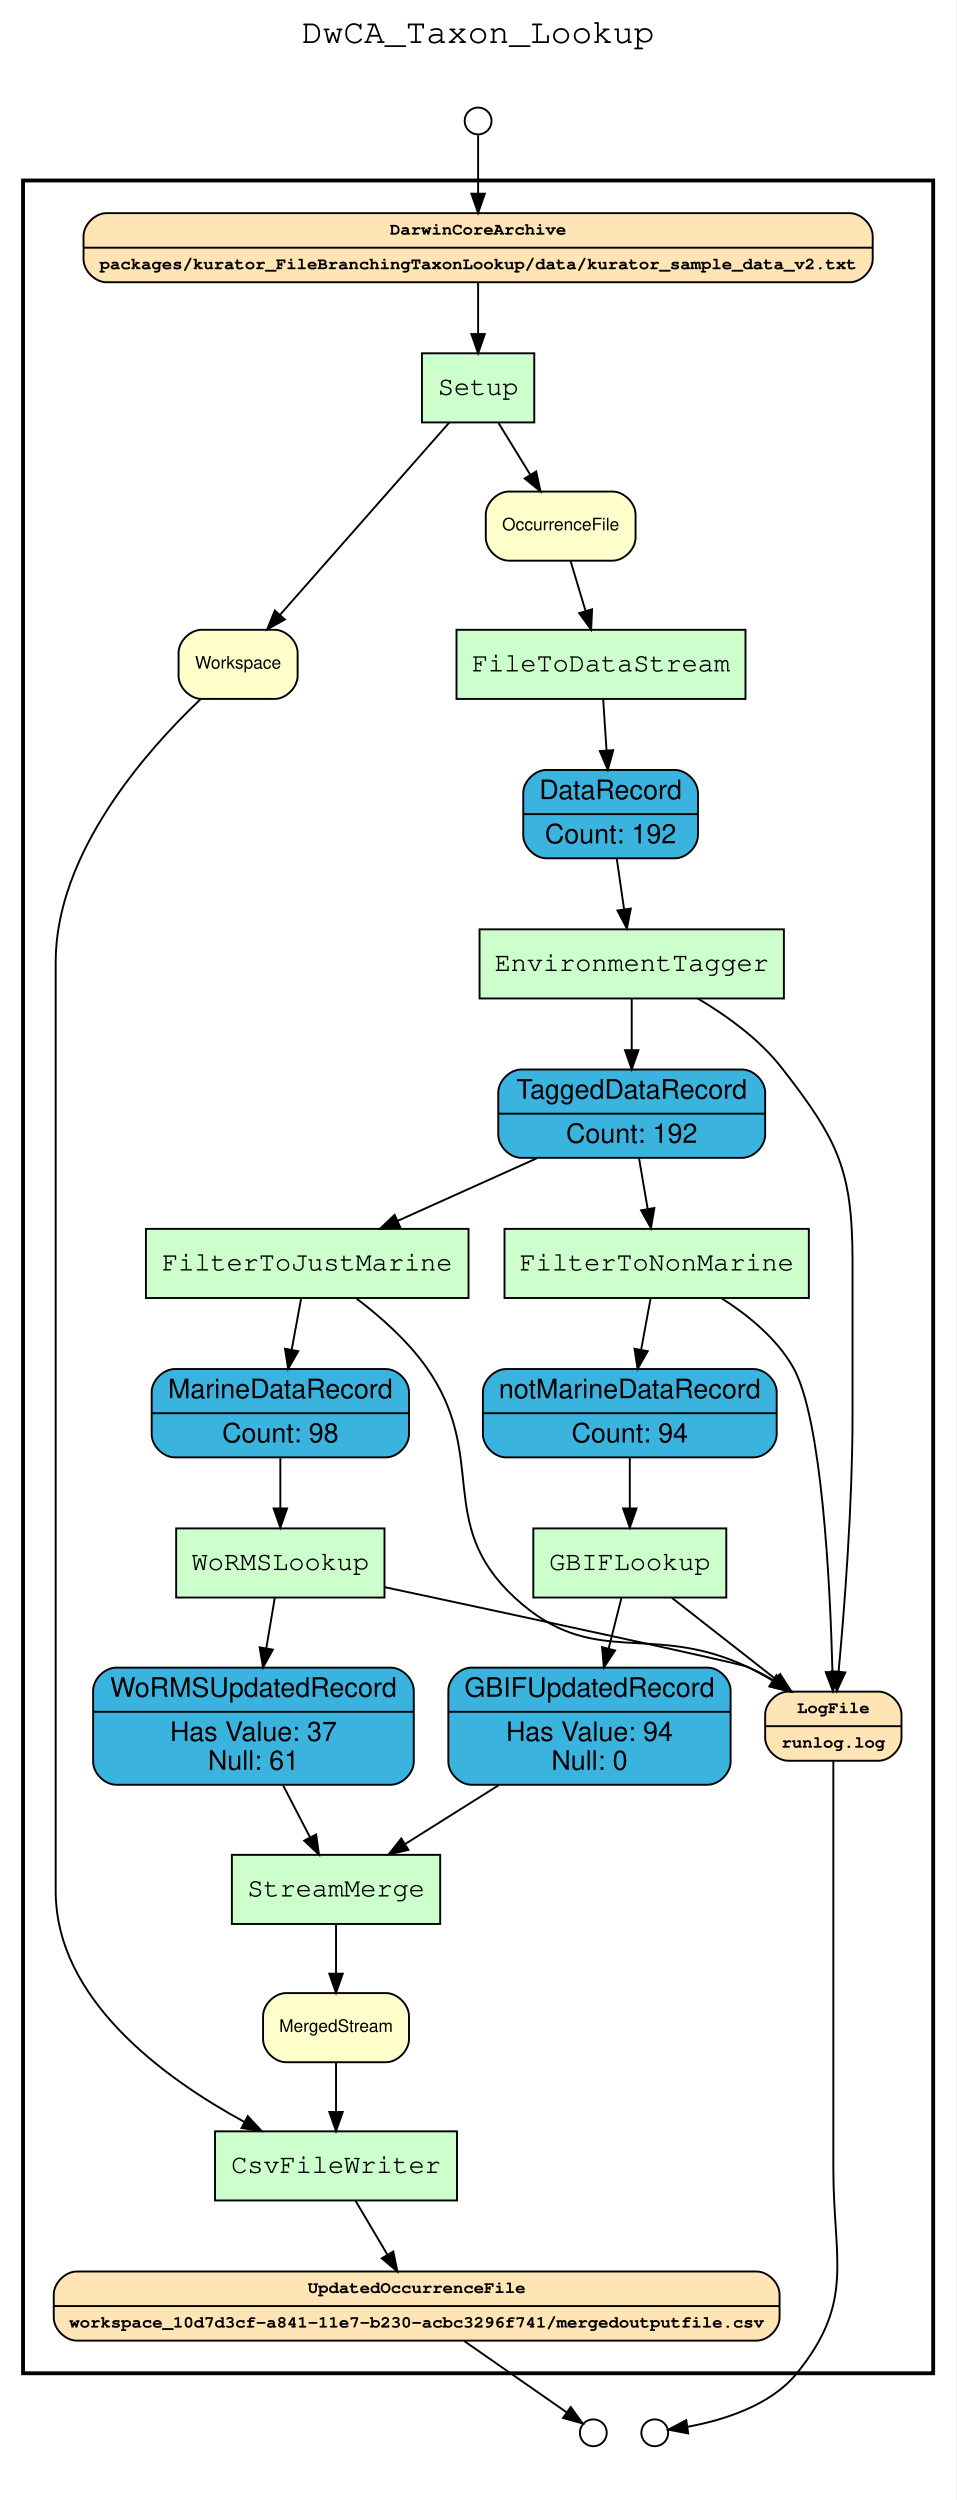
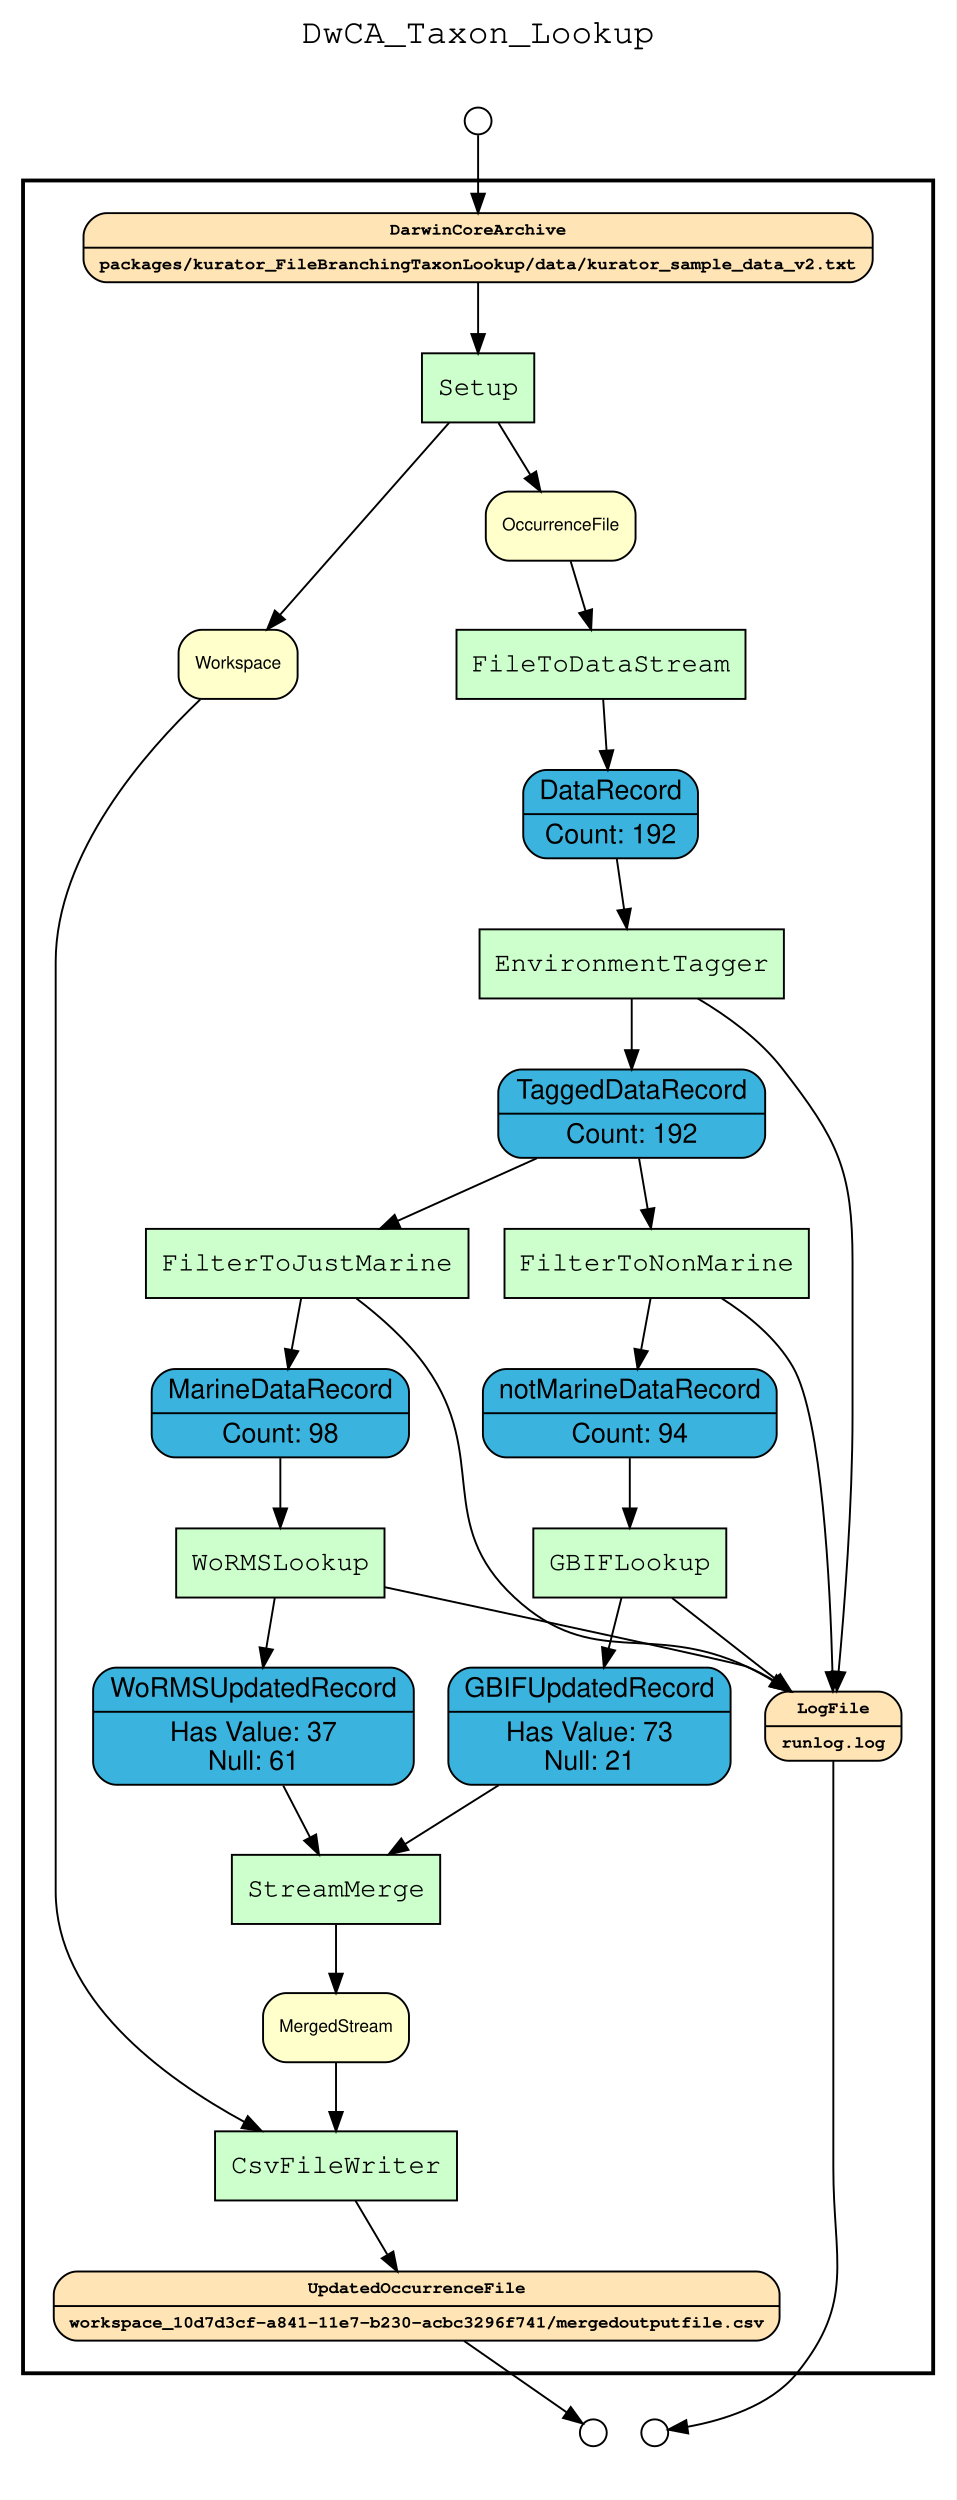
<svg xmlns="http://www.w3.org/2000/svg" width="498pt" height="1302pt" viewBox="0.00 0.00 498.00 1302.00">
  <g id="graph0" class="graph" transform="scale(1 1) rotate(0) translate(4 1298)">
    <polygon fill="white" stroke="none" points="-4,4 -4,-1298 494,-1298 494,4 -4,4" />
    <text text-anchor="middle" x="245" y="-1275.6" font-family="Courier,monospace" font-size="18.00">DwCA_Taxon_Lookup</text>
    <g id="clust1" class="cluster">
      <polygon fill="none" stroke="black" stroke-width="2" points="8,-62 8,-1204 482,-1204 482,-62 8,-62" />
    </g>
    <g id="clust2" class="cluster">
      <polygon fill="none" stroke="white" stroke-width="2" points="16,-70 16,-1196 474,-1196 474,-70 16,-70" />
    </g>
+     <g id="clust5" class="cluster">
+       <polygon fill="none" stroke="white" stroke-width="2" points="282,-8 282,-54 360,-54 360,-8 282,-8" />
+     </g>
+     <g id="clust6" class="cluster">
+       <polygon fill="none" stroke="white" stroke-width="2" points="290,-16 290,-46 352,-46 352,-16 290,-16" />
+     </g>
    <g id="clust3" class="cluster">
      <polygon fill="none" stroke="white" stroke-width="2" points="222,-1212 222,-1258 268,-1258 268,-1212 222,-1212" />
    </g>
    <g id="clust4" class="cluster">
      <polygon fill="none" stroke="white" stroke-width="2" points="230,-1220 230,-1250 260,-1250 260,-1220 230,-1220" />
-     </g>
-     <g id="clust5" class="cluster">
-       <polygon fill="none" stroke="white" stroke-width="2" points="282,-8 282,-54 360,-54 360,-8 282,-8" />
-     </g>
-     <g id="clust6" class="cluster">
-       <polygon fill="none" stroke="white" stroke-width="2" points="290,-16 290,-46 352,-46 352,-16 290,-16" />
    </g>
    <g id="node1" class="node">
      <polygon fill="#ccffcc" stroke="black" points="274.25,-1114 215.75,-1114 215.75,-1078 274.25,-1078 274.25,-1114" />
      <text text-anchor="middle" x="245" y="-1092.3" font-family="Courier,monospace" font-size="14.00">Setup</text>
    </g>
    <g id="node17" class="node">
      <path fill="#ffffcc" stroke="black" d="M139,-970C139,-970 101,-970 101,-970 95,-970 89,-964 89,-958 89,-958 89,-946 89,-946 89,-940 95,-934 101,-934 101,-934 139,-934 139,-934 145,-934 151,-940 151,-946 151,-946 151,-958 151,-958 151,-964 145,-970 139,-970" />
      <text text-anchor="middle" x="120" y="-949.8" font-family="Helvetica,sans-Serif" font-size="9.00">Workspace</text>
    </g>
    <g id="edge12" class="edge">
      <path fill="none" stroke="black" d="M229.922,-1077.87C207.961,-1052.92 167.051,-1006.45 141.807,-977.773" />
      <polygon fill="black" stroke="black" points="144.366,-975.383 135.131,-970.189 139.112,-980.008 144.366,-975.383" />
    </g>
    <g id="node18" class="node">
      <path fill="#ffffcc" stroke="black" d="M315,-1042C315,-1042 261,-1042 261,-1042 255,-1042 249,-1036 249,-1030 249,-1030 249,-1018 249,-1018 249,-1012 255,-1006 261,-1006 261,-1006 315,-1006 315,-1006 321,-1006 327,-1012 327,-1018 327,-1018 327,-1030 327,-1030 327,-1036 321,-1042 315,-1042" />
      <text text-anchor="middle" x="288" y="-1021.8" font-family="Helvetica,sans-Serif" font-size="9.00">OccurrenceFile</text>
    </g>
    <g id="edge13" class="edge">
      <path fill="none" stroke="black" d="M255.629,-1077.7C260.628,-1069.56 266.691,-1059.69 272.212,-1050.7" />
      <polygon fill="black" stroke="black" points="275.241,-1052.46 277.493,-1042.1 269.277,-1048.79 275.241,-1052.46" />
    </g>
    <g id="node2" class="node">
      <polygon fill="#ccffcc" stroke="black" points="384.25,-970 233.75,-970 233.75,-934 384.25,-934 384.25,-970" />
      <text text-anchor="middle" x="309" y="-948.3" font-family="Courier,monospace" font-size="14.00">FileToDataStream</text>
    </g>
    <g id="node10" class="node">
      <path fill="#3ab4df" stroke="black" d="M280.5,-851C280.5,-851 347.5,-851 347.5,-851 353.5,-851 359.5,-857 359.5,-863 359.5,-863 359.5,-885 359.5,-885 359.5,-891 353.5,-897 347.5,-897 347.5,-897 280.5,-897 280.5,-897 274.5,-897 268.5,-891 268.5,-885 268.5,-885 268.5,-863 268.5,-863 268.5,-857 274.5,-851 280.5,-851" />
      <text text-anchor="middle" x="314" y="-881.8" font-family="Helvetica,sans-Serif" font-size="14.00">DataRecord</text>
      <polyline fill="none" stroke="black" points="268.5,-874 359.5,-874 " />
      <text text-anchor="middle" x="314" y="-858.8" font-family="Helvetica,sans-Serif" font-size="14.00">Count: 192</text>
    </g>
    <g id="edge14" class="edge">
      <path fill="none" stroke="black" d="M310.135,-933.754C310.654,-925.863 311.286,-916.249 311.888,-907.102" />
      <polygon fill="black" stroke="black" points="315.383,-907.299 312.547,-897.091 308.398,-906.839 315.383,-907.299" />
    </g>
    <g id="node3" class="node">
      <polygon fill="#ccffcc" stroke="black" points="404.25,-814 245.75,-814 245.75,-778 404.25,-778 404.25,-814" />
      <text text-anchor="middle" x="325" y="-792.3" font-family="Courier,monospace" font-size="14.00">EnvironmentTagger</text>
    </g>
    <g id="node11" class="node">
      <path fill="#3ab4df" stroke="black" d="M267.5,-695C267.5,-695 382.5,-695 382.5,-695 388.5,-695 394.5,-701 394.5,-707 394.5,-707 394.5,-729 394.5,-729 394.5,-735 388.5,-741 382.5,-741 382.5,-741 267.5,-741 267.5,-741 261.5,-741 255.5,-735 255.5,-729 255.5,-729 255.5,-707 255.5,-707 255.5,-701 261.5,-695 267.5,-695" />
      <text text-anchor="middle" x="325" y="-725.8" font-family="Helvetica,sans-Serif" font-size="14.00">TaggedDataRecord</text>
      <polyline fill="none" stroke="black" points="255.5,-718 394.5,-718 " />
      <text text-anchor="middle" x="325" y="-702.8" font-family="Helvetica,sans-Serif" font-size="14.00">Count: 192</text>
    </g>
    <g id="edge16" class="edge">
      <path fill="none" stroke="black" d="M325,-777.754C325,-769.863 325,-760.249 325,-751.102" />
      <polygon fill="black" stroke="black" points="328.5,-751.091 325,-741.091 321.5,-751.091 328.5,-751.091" />
    </g>
    <g id="node20" class="node">
      <path fill="#ffe4b5" stroke="black" d="M406.5,-381C406.5,-381 453.5,-381 453.5,-381 459.5,-381 465.5,-387 465.5,-393 465.5,-393 465.5,-405 465.5,-405 465.5,-411 459.5,-417 453.5,-417 453.5,-417 406.5,-417 406.5,-417 400.5,-417 394.5,-411 394.5,-405 394.5,-405 394.5,-393 394.5,-393 394.5,-387 400.5,-381 406.5,-381" />
      <text text-anchor="middle" x="430" y="-405.8" font-family="Courier,monospace" font-weight="bold" font-size="9.00">LogFile</text>
      <polyline fill="none" stroke="black" points="394.5,-399 465.5,-399 " />
      <text text-anchor="middle" x="430" y="-387.8" font-family="Courier,monospace" font-weight="bold" font-size="9.00">runlog.log</text>
    </g>
    <g id="edge15" class="edge">
      <path fill="none" stroke="black" d="M359.381,-777.986C374.502,-769.047 391.418,-756.844 403,-742 432.407,-704.309 440,-688.806 440,-641 440,-641 440,-641 440,-561 440,-514.154 435.73,-459.787 432.771,-427.73" />
      <polygon fill="black" stroke="black" points="436.217,-426.995 431.788,-417.37 429.248,-427.656 436.217,-426.995" />
    </g>
    <g id="node4" class="node">
      <polygon fill="#ccffcc" stroke="black" points="240,-658 72,-658 72,-622 240,-622 240,-658" />
      <text text-anchor="middle" x="156" y="-636.3" font-family="Courier,monospace" font-size="14.00">FilterToJustMarine</text>
    </g>
    <g id="node12" class="node">
      <path fill="#3ab4df" stroke="black" d="M87,-539C87,-539 197,-539 197,-539 203,-539 209,-545 209,-551 209,-551 209,-573 209,-573 209,-579 203,-585 197,-585 197,-585 87,-585 87,-585 81,-585 75,-579 75,-573 75,-573 75,-551 75,-551 75,-545 81,-539 87,-539" />
      <text text-anchor="middle" x="142" y="-569.8" font-family="Helvetica,sans-Serif" font-size="14.00">MarineDataRecord</text>
      <polyline fill="none" stroke="black" points="75,-562 209,-562 " />
      <text text-anchor="middle" x="142" y="-546.8" font-family="Helvetica,sans-Serif" font-size="14.00">Count: 98</text>
    </g>
    <g id="edge18" class="edge">
      <path fill="none" stroke="black" d="M152.823,-621.754C151.37,-613.863 149.599,-604.249 147.914,-595.102" />
      <polygon fill="black" stroke="black" points="151.323,-594.291 146.069,-585.091 144.439,-595.559 151.323,-594.291" />
    </g>
    <g id="edge17" class="edge">
      <path fill="none" stroke="black" d="M181.604,-621.772C193.963,-612.395 208.199,-599.882 218,-586 250.944,-539.341 222.09,-504.806 264,-466 305.169,-427.88 334.203,-453.827 385,-430 389.442,-427.917 393.945,-425.434 398.299,-422.802" />
      <polygon fill="black" stroke="black" points="400.418,-425.602 406.961,-417.269 396.65,-419.702 400.418,-425.602" />
    </g>
    <g id="node5" class="node">
      <polygon fill="#ccffcc" stroke="black" points="417.25,-658 258.75,-658 258.75,-622 417.25,-622 417.25,-658" />
      <text text-anchor="middle" x="338" y="-636.3" font-family="Courier,monospace" font-size="14.00">FilterToNonMarine</text>
    </g>
    <g id="node13" class="node">
      <path fill="#3ab4df" stroke="black" d="M259.5,-539C259.5,-539 388.5,-539 388.5,-539 394.5,-539 400.5,-545 400.5,-551 400.5,-551 400.5,-573 400.5,-573 400.5,-579 394.5,-585 388.5,-585 388.5,-585 259.5,-585 259.5,-585 253.5,-585 247.5,-579 247.5,-573 247.5,-573 247.5,-551 247.5,-551 247.5,-545 253.5,-539 259.5,-539" />
      <text text-anchor="middle" x="324" y="-569.8" font-family="Helvetica,sans-Serif" font-size="14.00">notMarineDataRecord</text>
      <polyline fill="none" stroke="black" points="247.5,-562 400.5,-562 " />
      <text text-anchor="middle" x="324" y="-546.8" font-family="Helvetica,sans-Serif" font-size="14.00">Count: 94</text>
    </g>
    <g id="edge20" class="edge">
      <path fill="none" stroke="black" d="M334.823,-621.754C333.37,-613.863 331.599,-604.249 329.914,-595.102" />
      <polygon fill="black" stroke="black" points="333.323,-594.291 328.069,-585.091 326.439,-595.559 333.323,-594.291" />
    </g>
    <g id="edge19" class="edge">
      <path fill="none" stroke="black" d="M371.613,-621.975C385.501,-613.169 400.348,-601.076 409,-586 424.13,-559.636 428.361,-472.477 429.543,-427.455" />
      <polygon fill="black" stroke="black" points="433.047,-427.314 429.778,-417.236 426.049,-427.153 433.047,-427.314" />
    </g>
    <g id="node6" class="node">
      <polygon fill="#ccffcc" stroke="black" points="196.25,-502 87.75,-502 87.75,-466 196.25,-466 196.25,-502" />
      <text text-anchor="middle" x="142" y="-480.3" font-family="Courier,monospace" font-size="14.00">WoRMSLookup</text>
    </g>
    <g id="node14" class="node">
      <path fill="#3ab4df" stroke="black" d="M56.5,-368.5C56.5,-368.5 199.5,-368.5 199.5,-368.5 205.5,-368.5 211.5,-374.5 211.5,-380.5 211.5,-380.5 211.5,-417.5 211.5,-417.5 211.5,-423.5 205.5,-429.5 199.5,-429.5 199.5,-429.5 56.5,-429.5 56.5,-429.5 50.5,-429.5 44.5,-423.5 44.5,-417.5 44.5,-417.5 44.5,-380.5 44.5,-380.5 44.5,-374.5 50.5,-368.5 56.5,-368.5" />
      <text text-anchor="middle" x="128" y="-414.3" font-family="Helvetica,sans-Serif" font-size="14.00">WoRMSUpdatedRecord</text>
      <polyline fill="none" stroke="black" points="44.5,-406.5 211.5,-406.5 " />
      <text text-anchor="middle" x="128" y="-391.3" font-family="Helvetica,sans-Serif" font-size="14.00">Has Value: 37</text>
      <text text-anchor="middle" x="128" y="-376.3" font-family="Helvetica,sans-Serif" font-size="14.00"> Null: 61</text>
    </g>
    <g id="edge22" class="edge">
      <path fill="none" stroke="black" d="M139.099,-465.802C137.805,-458.131 136.223,-448.749 134.663,-439.5" />
      <polygon fill="black" stroke="black" points="138.108,-438.881 132.993,-429.602 131.205,-440.045 138.108,-438.881" />
    </g>
    <g id="edge21" class="edge">
      <path fill="none" stroke="black" d="M196.481,-471.379C266.768,-456.349 380.615,-431.861 385,-430 389.846,-427.943 394.727,-425.349 399.396,-422.551" />
      <polygon fill="black" stroke="black" points="401.517,-425.348 408.048,-417.006 397.74,-419.455 401.517,-425.348" />
    </g>
    <g id="node7" class="node">
      <polygon fill="#ccffcc" stroke="black" points="374.25,-502 273.75,-502 273.75,-466 374.25,-466 374.25,-502" />
      <text text-anchor="middle" x="324" y="-480.3" font-family="Courier,monospace" font-size="14.00">GBIFLookup</text>
    </g>
    <g id="node15" class="node">
      <path fill="#3ab4df" stroke="black" d="M241.5,-368.5C241.5,-368.5 364.5,-368.5 364.5,-368.5 370.5,-368.5 376.5,-374.5 376.5,-380.5 376.5,-380.5 376.5,-417.5 376.5,-417.5 376.5,-423.5 370.5,-429.5 364.5,-429.5 364.5,-429.5 241.5,-429.5 241.5,-429.5 235.5,-429.5 229.5,-423.5 229.5,-417.5 229.5,-417.5 229.5,-380.5 229.5,-380.5 229.5,-374.5 235.5,-368.5 241.5,-368.5" />
      <text text-anchor="middle" x="303" y="-414.3" font-family="Helvetica,sans-Serif" font-size="14.00">GBIFUpdatedRecord</text>
      <polyline fill="none" stroke="black" points="229.5,-406.5 376.5,-406.5 " />
-       <text text-anchor="middle" x="303" y="-391.3" font-family="Helvetica,sans-Serif" font-size="14.00">Has Value: 94</text>
-       <text text-anchor="middle" x="303" y="-376.3" font-family="Helvetica,sans-Serif" font-size="14.00"> Null: 0</text>
+       <text text-anchor="middle" x="303" y="-391.3" font-family="Helvetica,sans-Serif" font-size="14.00">Has Value: 73</text>
+       <text text-anchor="middle" x="303" y="-376.3" font-family="Helvetica,sans-Serif" font-size="14.00"> Null: 21</text>
    </g>
    <g id="edge24" class="edge">
      <path fill="none" stroke="black" d="M319.649,-465.802C317.708,-458.131 315.334,-448.749 312.994,-439.5" />
      <polygon fill="black" stroke="black" points="316.336,-438.438 310.49,-429.602 309.55,-440.155 316.336,-438.438" />
    </g>
    <g id="edge23" class="edge">
      <path fill="none" stroke="black" d="M345.963,-465.802C361.597,-453.561 382.794,-436.963 399.988,-423.5" />
      <polygon fill="black" stroke="black" points="402.349,-426.096 408.065,-417.176 398.034,-420.585 402.349,-426.096" />
    </g>
    <g id="node8" class="node">
      <polygon fill="#ccffcc" stroke="black" points="225.25,-332 116.75,-332 116.75,-296 225.25,-296 225.25,-332" />
      <text text-anchor="middle" x="171" y="-310.3" font-family="Courier,monospace" font-size="14.00">StreamMerge</text>
    </g>
    <g id="node19" class="node">
      <path fill="#ffffcc" stroke="black" d="M197,-260C197,-260 145,-260 145,-260 139,-260 133,-254 133,-248 133,-248 133,-236 133,-236 133,-230 139,-224 145,-224 145,-224 197,-224 197,-224 203,-224 209,-230 209,-236 209,-236 209,-248 209,-248 209,-254 203,-260 197,-260" />
      <text text-anchor="middle" x="171" y="-239.8" font-family="Helvetica,sans-Serif" font-size="9.00">MergedStream</text>
    </g>
    <g id="edge25" class="edge">
      <path fill="none" stroke="black" d="M171,-295.697C171,-287.983 171,-278.712 171,-270.112" />
      <polygon fill="black" stroke="black" points="174.5,-270.104 171,-260.104 167.5,-270.104 174.5,-270.104" />
    </g>
    <g id="node9" class="node">
      <polygon fill="#ccffcc" stroke="black" points="234,-188 108,-188 108,-152 234,-152 234,-188" />
      <text text-anchor="middle" x="171" y="-166.3" font-family="Courier,monospace" font-size="14.00">CsvFileWriter</text>
    </g>
    <g id="node21" class="node">
      <path fill="#ffe4b5" stroke="black" d="M36,-79C36,-79 390,-79 390,-79 396,-79 402,-85 402,-91 402,-91 402,-103 402,-103 402,-109 396,-115 390,-115 390,-115 36,-115 36,-115 30,-115 24,-109 24,-103 24,-103 24,-91 24,-91 24,-85 30,-79 36,-79" />
      <text text-anchor="middle" x="213" y="-103.8" font-family="Courier,monospace" font-weight="bold" font-size="9.00">UpdatedOccurrenceFile</text>
      <polyline fill="none" stroke="black" points="24,-97 402,-97 " />
      <text text-anchor="middle" x="213" y="-85.8" font-family="Courier,monospace" font-weight="bold" font-size="9.00">workspace_10d7d3cf-a841-11e7-b230-acbc3296f741/mergedoutputfile.csv</text>
    </g>
    <g id="edge26" class="edge">
      <path fill="none" stroke="black" d="M181.167,-151.813C186.12,-143.441 192.179,-133.197 197.677,-123.903" />
      <polygon fill="black" stroke="black" points="200.848,-125.418 202.927,-115.029 194.823,-121.854 200.848,-125.418" />
    </g>
    <g id="edge4" class="edge">
      <path fill="none" stroke="black" d="M317.241,-850.609C318.43,-842.391 319.79,-832.994 321.036,-824.387" />
      <polygon fill="black" stroke="black" points="324.511,-824.81 322.48,-814.412 317.583,-823.808 324.511,-824.81" />
    </g>
    <g id="edge5" class="edge">
      <path fill="none" stroke="black" d="M275.664,-694.813C252.817,-684.539 225.796,-672.388 203.218,-662.234" />
      <polygon fill="black" stroke="black" points="204.394,-658.925 193.838,-658.016 201.523,-665.309 204.394,-658.925" />
    </g>
    <g id="edge6" class="edge">
      <path fill="none" stroke="black" d="M328.83,-694.609C330.236,-686.391 331.843,-676.994 333.315,-668.387" />
      <polygon fill="black" stroke="black" points="336.785,-668.859 335.022,-658.412 329.886,-667.679 336.785,-668.859" />
    </g>
    <g id="edge7" class="edge">
      <path fill="none" stroke="black" d="M142,-538.609C142,-530.481 142,-521.2 142,-512.671" />
      <polygon fill="black" stroke="black" points="145.5,-512.412 142,-502.412 138.5,-512.412 145.5,-512.412" />
    </g>
    <g id="edge8" class="edge">
      <path fill="none" stroke="black" d="M324,-538.609C324,-530.481 324,-521.2 324,-512.671" />
      <polygon fill="black" stroke="black" points="327.5,-512.412 324,-502.412 320.5,-512.412 327.5,-512.412" />
    </g>
    <g id="edge9" class="edge">
      <path fill="none" stroke="black" d="M143.524,-368.035C148.068,-359.263 153,-349.745 157.414,-341.225" />
      <polygon fill="black" stroke="black" points="160.637,-342.611 162.129,-332.122 154.422,-339.391 160.637,-342.611" />
    </g>
    <g id="edge10" class="edge">
      <path fill="none" stroke="black" d="M255.718,-368.27C239.639,-358.16 221.945,-347.034 206.905,-337.577" />
      <polygon fill="black" stroke="black" points="208.717,-334.581 198.388,-332.221 204.991,-340.507 208.717,-334.581" />
    </g>
    <g id="node16" class="node">
      <path fill="#ffe4b5" stroke="black" d="M51.5,-1151C51.5,-1151 438.5,-1151 438.5,-1151 444.5,-1151 450.5,-1157 450.5,-1163 450.5,-1163 450.5,-1175 450.5,-1175 450.5,-1181 444.5,-1187 438.5,-1187 438.5,-1187 51.5,-1187 51.5,-1187 45.5,-1187 39.5,-1181 39.5,-1175 39.5,-1175 39.5,-1163 39.5,-1163 39.5,-1157 45.5,-1151 51.5,-1151" />
      <text text-anchor="middle" x="245" y="-1175.8" font-family="Courier,monospace" font-weight="bold" font-size="9.00">DarwinCoreArchive</text>
      <polyline fill="none" stroke="black" points="39.5,-1169 450.5,-1169 " />
      <text text-anchor="middle" x="245" y="-1157.8" font-family="Courier,monospace" font-weight="bold" font-size="9.00">packages/kurator_FileBranchingTaxonLookup/data/kurator_sample_data_v2.txt</text>
    </g>
    <g id="edge1" class="edge">
      <path fill="none" stroke="black" d="M245,-1150.81C245,-1142.79 245,-1133.05 245,-1124.07" />
      <polygon fill="black" stroke="black" points="248.5,-1124.03 245,-1114.03 241.5,-1124.03 248.5,-1124.03" />
    </g>
    <g id="edge2" class="edge">
      <path fill="none" stroke="black" d="M100.316,-933.732C72.49,-907.3 25,-853.859 25,-797 25,-797 25,-797 25,-313 25,-257.047 80.786,-216.01 123.391,-192.828" />
      <polygon fill="black" stroke="black" points="125.044,-195.913 132.258,-188.153 121.78,-189.721 125.044,-195.913" />
    </g>
    <g id="edge3" class="edge">
      <path fill="none" stroke="black" d="M293.191,-1005.7C295.531,-997.898 298.347,-988.509 300.951,-979.829" />
      <polygon fill="black" stroke="black" points="304.348,-980.688 303.869,-970.104 297.643,-978.677 304.348,-980.688" />
    </g>
    <g id="edge11" class="edge">
      <path fill="none" stroke="black" d="M171,-223.697C171,-215.983 171,-206.712 171,-198.112" />
      <polygon fill="black" stroke="black" points="174.5,-198.104 171,-188.104 167.5,-198.104 174.5,-198.104" />
    </g>
    <g id="node23" class="node">
      <ellipse fill="none" stroke="black" cx="337" cy="-31" rx="7" ry="7" />
    </g>
    <g id="edge28" class="edge">
      <path fill="none" stroke="black" d="M430,-380.798C430,-352.196 430,-293.052 430,-243 430,-243 430,-243 430,-169 430,-120.701 441.396,-99.535 411,-62 396.965,-44.668 371.346,-37.273 354.245,-34.169" />
      <polygon fill="black" stroke="black" points="354.422,-30.657 344.014,-32.637 353.386,-37.58 354.422,-30.657" />
    </g>
    <g id="node24" class="node">
      <ellipse fill="none" stroke="black" cx="305" cy="-31" rx="7" ry="7" />
    </g>
    <g id="edge29" class="edge">
      <path fill="none" stroke="black" d="M237.654,-78.849C254.78,-66.936 276.977,-51.495 291.108,-41.664" />
      <polygon fill="black" stroke="black" points="293.231,-44.451 299.441,-35.867 289.234,-38.704 293.231,-44.451" />
    </g>
    <g id="node22" class="node">
      <ellipse fill="none" stroke="black" cx="245" cy="-1235" rx="7" ry="7" />
    </g>
    <g id="edge27" class="edge">
      <path fill="none" stroke="black" d="M245,-1227.63C245,-1220.54 245,-1208.6 245,-1197.42" />
      <polygon fill="black" stroke="black" points="248.5,-1197.12 245,-1187.12 241.5,-1197.12 248.5,-1197.12" />
    </g>
  </g>
</svg>
